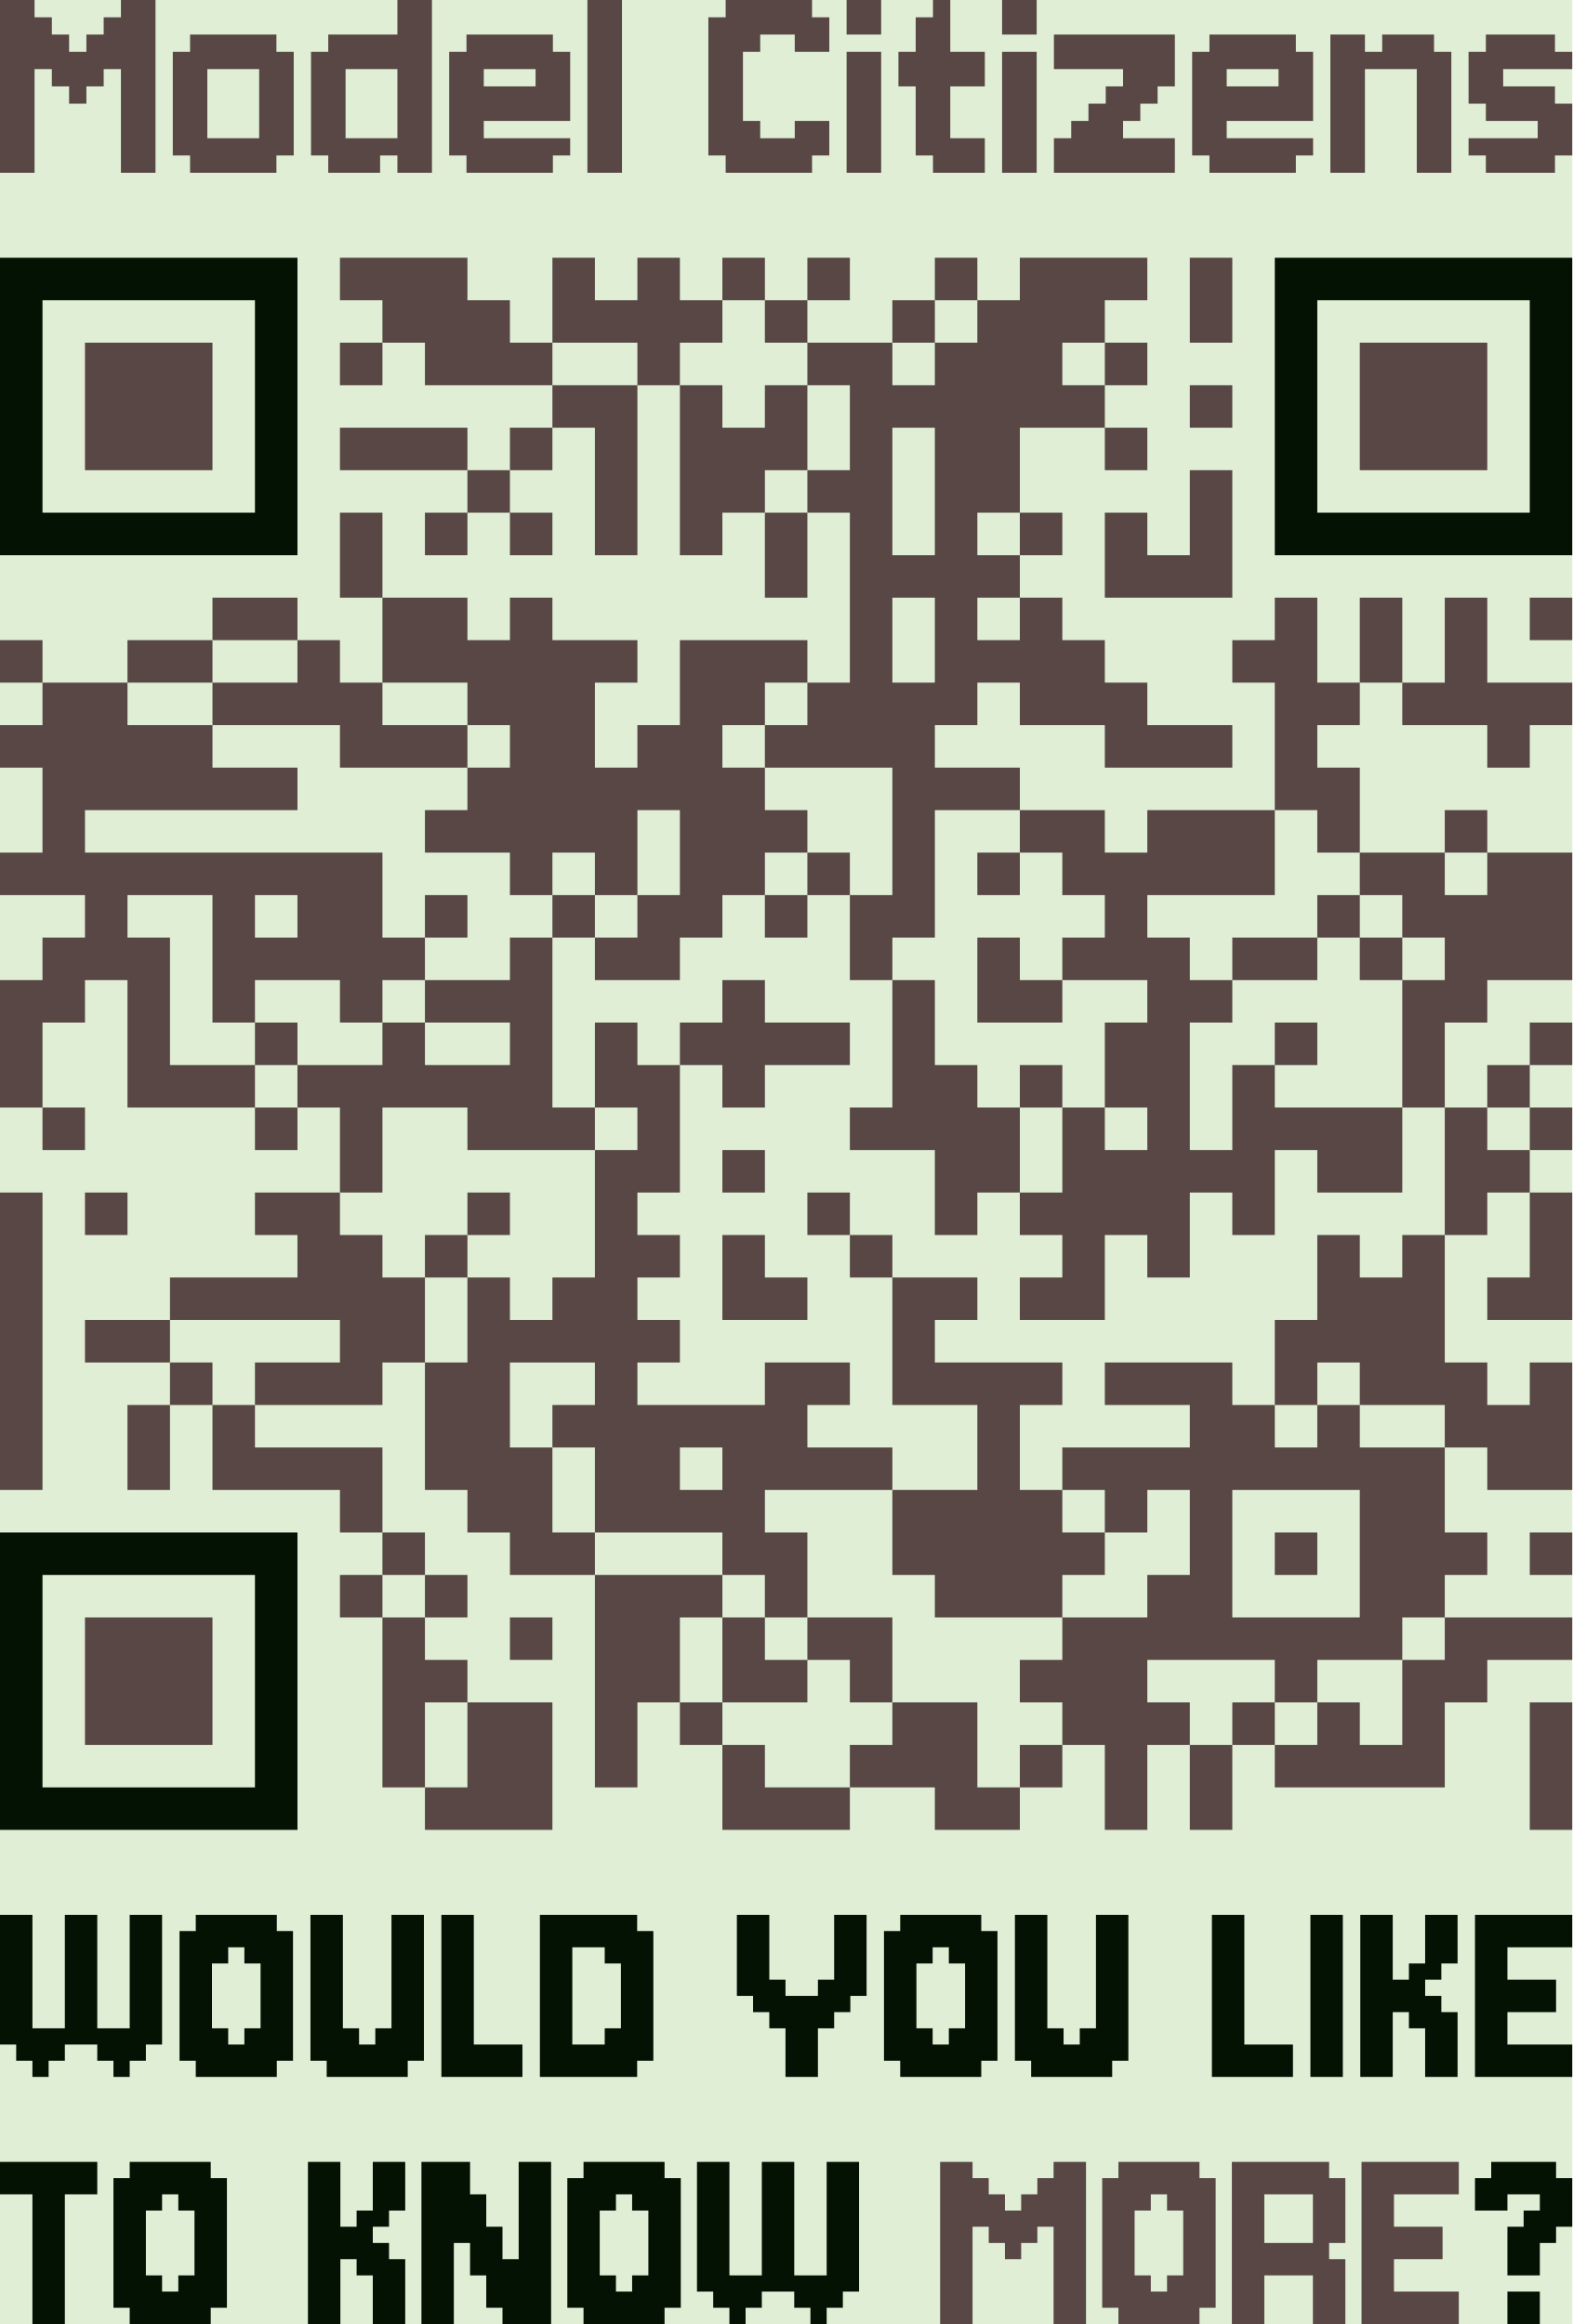
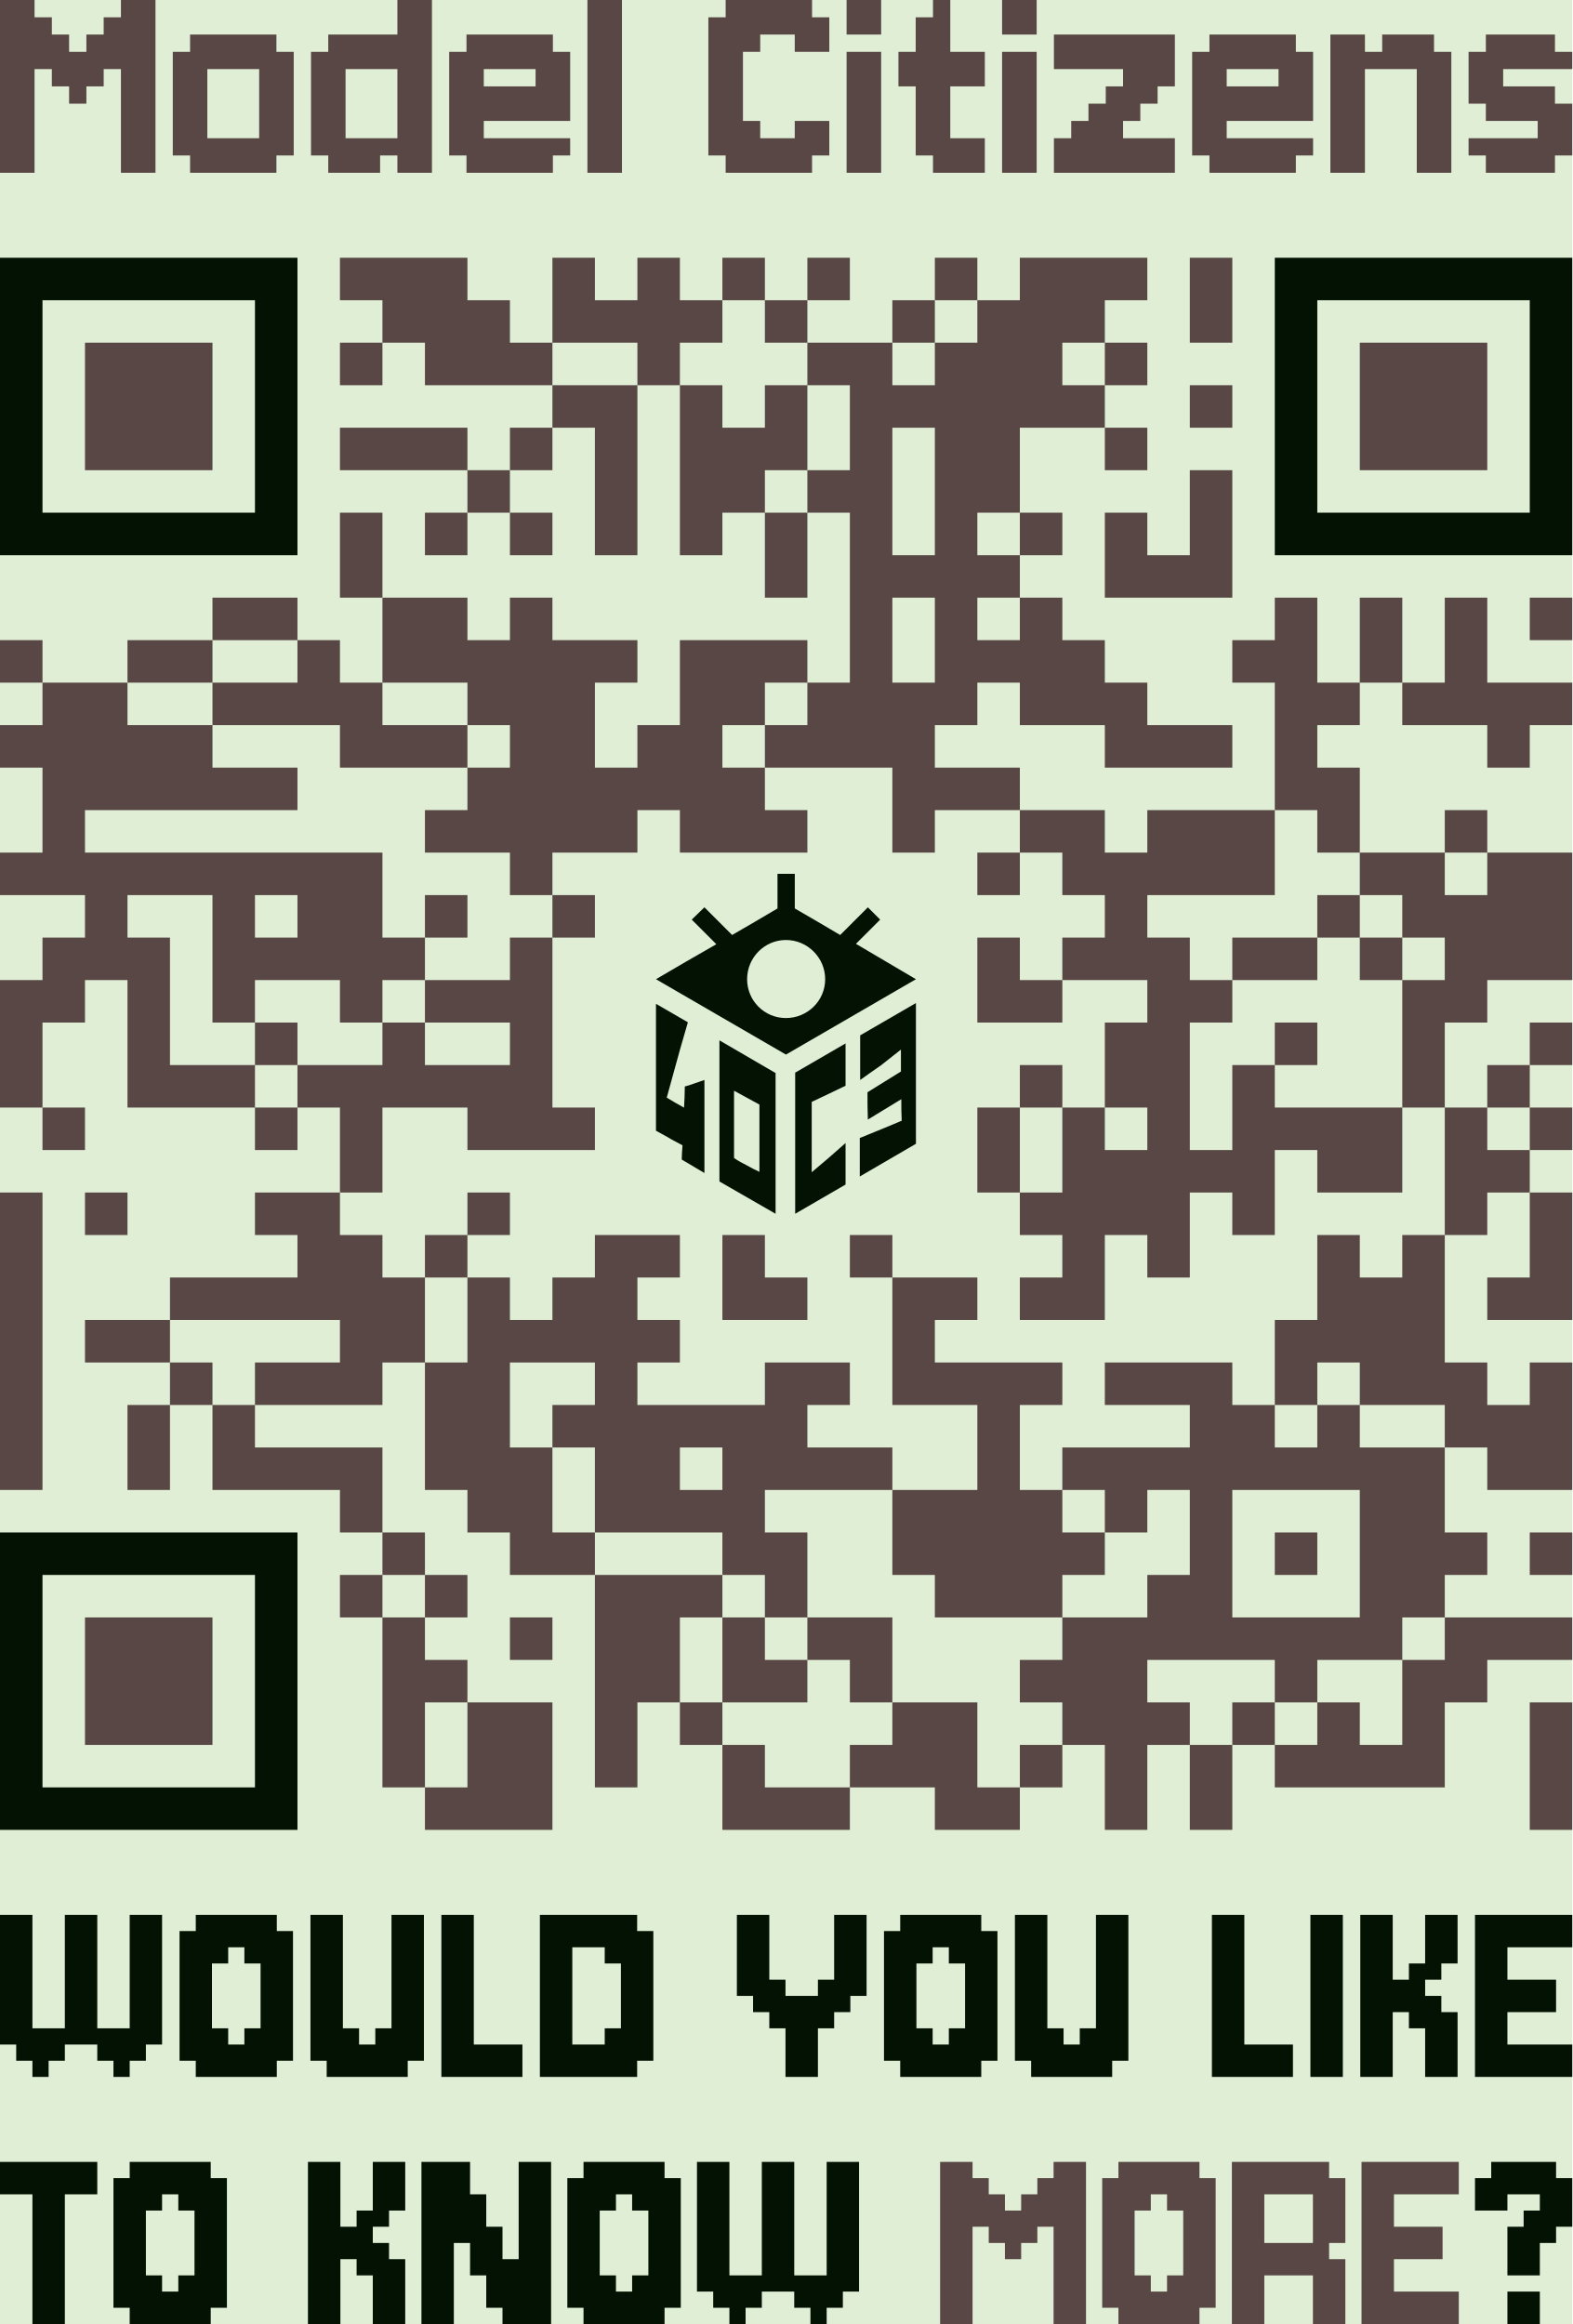
<svg xmlns="http://www.w3.org/2000/svg" width="250" height="369.559" viewBox="0 0 37 54.695">
  <path d="M0 0H37V54.695H0Z" fill="#dfeed5" />
  <g transform="translate(0 0)">
    <path d="M 1.626 2.033 L 1.626 2.033 L 1.22 2.033 L 1.22 1.626 L 0.813 1.626 L 0.813 4.066 L 0 4.066 L 0 0 L 0.813 0 L 0.813 0.407 L 1.22 0.407 L 1.22 0.813 L 1.626 0.813 L 1.626 1.22 L 2.033 1.22 L 2.033 0.813 L 2.44 0.813 L 2.44 0.407 L 2.846 0.407 L 2.846 0 L 3.659 0 L 3.659 4.066 L 2.846 4.066 L 2.846 1.626 L 2.44 1.626 L 2.44 2.033 L 2.033 2.033 L 2.033 2.44 L 1.626 2.44 Z M 4.066 1.22 L 4.066 1.22 L 4.473 1.22 L 4.473 0.813 L 6.505 0.813 L 6.505 1.22 L 6.912 1.22 L 6.912 3.659 L 6.505 3.659 L 6.505 4.066 L 4.473 4.066 L 4.473 3.659 L 4.066 3.659 Z M 6.099 1.626 L 6.099 1.626 L 4.879 1.626 L 4.879 3.253 L 6.099 3.253 Z M 9.352 0.813 L 9.352 0.813 L 9.352 0 L 10.165 0 L 10.165 4.066 L 9.352 4.066 L 9.352 3.659 L 8.945 3.659 L 8.945 4.066 L 7.725 4.066 L 7.725 3.659 L 7.319 3.659 L 7.319 1.22 L 7.725 1.22 L 7.725 0.813 Z M 9.352 3.253 L 9.352 3.253 L 9.352 1.626 L 8.132 1.626 L 8.132 3.253 Z M 10.571 1.22 L 10.571 1.22 L 10.978 1.22 L 10.978 0.813 L 13.011 0.813 L 13.011 1.22 L 13.418 1.22 L 13.418 2.846 L 11.385 2.846 L 11.385 3.253 L 13.418 3.253 L 13.418 3.659 L 13.011 3.659 L 13.011 4.066 L 10.978 4.066 L 10.978 3.659 L 10.571 3.659 Z M 11.385 2.033 L 11.385 2.033 L 12.604 2.033 L 12.604 1.626 L 11.385 1.626 Z M 13.824 0 L 13.824 0 L 14.637 0 L 14.637 4.066 L 13.824 4.066 Z M 18.703 2.846 L 18.703 2.846 L 19.516 2.846 L 19.516 3.659 L 19.11 3.659 L 19.11 4.066 L 17.077 4.066 L 17.077 3.659 L 16.67 3.659 L 16.67 0.407 L 17.077 0.407 L 17.077 0 L 19.11 0 L 19.11 0.407 L 19.516 0.407 L 19.516 1.22 L 18.703 1.22 L 18.703 0.813 L 17.89 0.813 L 17.89 1.22 L 17.484 1.22 L 17.484 2.846 L 17.89 2.846 L 17.89 3.253 L 18.703 3.253 Z M 19.923 0 L 19.923 0 L 20.736 0 L 20.736 0.813 L 19.923 0.813 Z M 19.923 1.22 L 19.923 1.22 L 20.736 1.22 L 20.736 4.066 L 19.923 4.066 Z M 21.143 1.22 L 21.143 1.22 L 21.549 1.22 L 21.549 0.407 L 21.956 0.407 L 21.956 0 L 22.363 0 L 22.363 1.22 L 23.176 1.22 L 23.176 2.033 L 22.363 2.033 L 22.363 3.253 L 23.176 3.253 L 23.176 4.066 L 21.956 4.066 L 21.956 3.659 L 21.549 3.659 L 21.549 2.033 L 21.143 2.033 Z M 23.582 0 L 23.582 0 L 24.396 0 L 24.396 0.813 L 23.582 0.813 Z M 23.582 1.22 L 23.582 1.22 L 24.396 1.22 L 24.396 4.066 L 23.582 4.066 Z M 24.802 3.253 L 24.802 3.253 L 25.209 3.253 L 25.209 2.846 L 25.615 2.846 L 25.615 2.44 L 26.022 2.44 L 26.022 2.033 L 26.429 2.033 L 26.429 1.626 L 24.802 1.626 L 24.802 0.813 L 27.648 0.813 L 27.648 2.033 L 27.242 2.033 L 27.242 2.44 L 26.835 2.44 L 26.835 2.846 L 26.429 2.846 L 26.429 3.253 L 27.648 3.253 L 27.648 4.066 L 24.802 4.066 Z M 28.055 1.22 L 28.055 1.22 L 28.462 1.22 L 28.462 0.813 L 30.495 0.813 L 30.495 1.22 L 30.901 1.22 L 30.901 2.846 L 28.868 2.846 L 28.868 3.253 L 30.901 3.253 L 30.901 3.659 L 30.495 3.659 L 30.495 4.066 L 28.462 4.066 L 28.462 3.659 L 28.055 3.659 Z M 28.868 2.033 L 28.868 2.033 L 30.088 2.033 L 30.088 1.626 L 28.868 1.626 Z M 32.121 1.22 L 32.121 1.22 L 32.527 1.22 L 32.527 0.813 L 33.747 0.813 L 33.747 1.22 L 34.154 1.22 L 34.154 4.066 L 33.341 4.066 L 33.341 1.626 L 32.121 1.626 L 32.121 4.066 L 31.308 4.066 L 31.308 0.813 L 32.121 0.813 Z M 34.967 3.659 L 34.967 3.659 L 34.56 3.659 L 34.56 3.253 L 36.187 3.253 L 36.187 2.846 L 34.967 2.846 L 34.967 2.44 L 34.56 2.44 L 34.56 1.22 L 34.967 1.22 L 34.967 0.813 L 36.593 0.813 L 36.593 1.22 L 37 1.22 L 37 1.626 L 35.374 1.626 L 35.374 2.033 L 36.593 2.033 L 36.593 2.44 L 37 2.44 L 37 3.659 L 36.593 3.659 L 36.593 4.066 L 34.967 4.066 Z " fill="#584744" />
  </g>
  <g transform="translate(0 6.066)">
-     <path d="M8 0H9V1H8ZM9 0H10V1H9ZM10 0H11V1H10ZM13 0H14V1H13ZM15 0H16V1H15ZM17 0H18V1H17ZM19 0H20V1H19ZM22 0H23V1H22ZM24 0H25V1H24ZM25 0H26V1H25ZM26 0H27V1H26ZM28 0H29V1H28ZM9 1H10V2H9ZM10 1H11V2H10ZM11 1H12V2H11ZM13 1H14V2H13ZM14 1H15V2H14ZM15 1H16V2H15ZM16 1H17V2H16ZM18 1H19V2H18ZM21 1H22V2H21ZM23 1H24V2H23ZM24 1H25V2H24ZM25 1H26V2H25ZM28 1H29V2H28ZM8 2H9V3H8ZM10 2H11V3H10ZM11 2H12V3H11ZM12 2H13V3H12ZM15 2H16V3H15ZM19 2H20V3H19ZM20 2H21V3H20ZM22 2H23V3H22ZM23 2H24V3H23ZM24 2H25V3H24ZM26 2H27V3H26ZM13 3H14V4H13ZM14 3H15V4H14ZM16 3H17V4H16ZM18 3H19V4H18ZM20 3H21V4H20ZM21 3H22V4H21ZM22 3H23V4H22ZM23 3H24V4H23ZM24 3H25V4H24ZM25 3H26V4H25ZM28 3H29V4H28ZM8 4H9V5H8ZM9 4H10V5H9ZM10 4H11V5H10ZM12 4H13V5H12ZM14 4H15V5H14ZM16 4H17V5H16ZM17 4H18V5H17ZM18 4H19V5H18ZM20 4H21V5H20ZM22 4H23V5H22ZM23 4H24V5H23ZM26 4H27V5H26ZM11 5H12V6H11ZM14 5H15V6H14ZM16 5H17V6H16ZM17 5H18V6H17ZM19 5H20V6H19ZM20 5H21V6H20ZM22 5H23V6H22ZM23 5H24V6H23ZM28 5H29V6H28ZM8 6H9V7H8ZM10 6H11V7H10ZM12 6H13V7H12ZM14 6H15V7H14ZM16 6H17V7H16ZM18 6H19V7H18ZM20 6H21V7H20ZM22 6H23V7H22ZM24 6H25V7H24ZM26 6H27V7H26ZM28 6H29V7H28ZM8 7H9V8H8ZM18 7H19V8H18ZM20 7H21V8H20ZM21 7H22V8H21ZM22 7H23V8H22ZM23 7H24V8H23ZM26 7H27V8H26ZM27 7H28V8H27ZM28 7H29V8H28ZM5 8H6V9H5ZM6 8H7V9H6ZM9 8H10V9H9ZM10 8H11V9H10ZM12 8H13V9H12ZM20 8H21V9H20ZM22 8H23V9H22ZM24 8H25V9H24ZM30 8H31V9H30ZM32 8H33V9H32ZM34 8H35V9H34ZM36 8H37V9H36ZM0 9H1V10H0ZM3 9H4V10H3ZM4 9H5V10H4ZM7 9H8V10H7ZM9 9H10V10H9ZM10 9H11V10H10ZM11 9H12V10H11ZM12 9H13V10H12ZM13 9H14V10H13ZM14 9H15V10H14ZM16 9H17V10H16ZM17 9H18V10H17ZM18 9H19V10H18ZM20 9H21V10H20ZM22 9H23V10H22ZM23 9H24V10H23ZM24 9H25V10H24ZM25 9H26V10H25ZM29 9H30V10H29ZM30 9H31V10H30ZM32 9H33V10H32ZM34 9H35V10H34ZM1 10H2V11H1ZM2 10H3V11H2ZM5 10H6V11H5ZM6 10H7V11H6ZM7 10H8V11H7ZM8 10H9V11H8ZM11 10H12V11H11ZM12 10H13V11H12ZM13 10H14V11H13ZM16 10H17V11H16ZM17 10H18V11H17ZM19 10H20V11H19ZM20 10H21V11H20ZM21 10H22V11H21ZM22 10H23V11H22ZM24 10H25V11H24ZM25 10H26V11H25ZM26 10H27V11H26ZM30 10H31V11H30ZM31 10H32V11H31ZM33 10H34V11H33ZM34 10H35V11H34ZM35 10H36V11H35ZM36 10H37V11H36ZM0 11H1V12H0ZM1 11H2V12H1ZM2 11H3V12H2ZM3 11H4V12H3ZM4 11H5V12H4ZM8 11H9V12H8ZM9 11H10V12H9ZM10 11H11V12H10ZM12 11H13V12H12ZM13 11H14V12H13ZM15 11H16V12H15ZM16 11H17V12H16ZM18 11H19V12H18ZM19 11H20V12H19ZM20 11H21V12H20ZM21 11H22V12H21ZM26 11H27V12H26ZM27 11H28V12H27ZM28 11H29V12H28ZM30 11H31V12H30ZM35 11H36V12H35ZM1 12H2V13H1ZM2 12H3V13H2ZM3 12H4V13H3ZM4 12H5V13H4ZM5 12H6V13H5ZM6 12H7V13H6ZM11 12H12V13H11ZM12 12H13V13H12ZM13 12H14V13H13ZM14 12H15V13H14ZM15 12H16V13H15ZM16 12H17V13H16ZM17 12H18V13H17ZM21 12H22V13H21ZM22 12H23V13H22ZM23 12H24V13H23ZM30 12H31V13H30ZM31 12H32V13H31ZM1 13H2V14H1ZM10 13H11V14H10ZM11 13H12V14H11ZM12 13H13V14H12ZM13 13H14V14H13ZM14 13H15V14H14ZM16 13H17V14H16ZM17 13H18V14H17ZM18 13H19V14H18ZM21 13H22V14H21ZM24 13H25V14H24ZM25 13H26V14H25ZM27 13H28V14H27ZM28 13H29V14H28ZM29 13H30V14H29ZM31 13H32V14H31ZM34 13H35V14H34ZM0 14H1V15H0ZM1 14H2V15H1ZM2 14H3V15H2ZM3 14H4V15H3ZM4 14H5V15H4ZM5 14H6V15H5ZM6 14H7V15H6ZM7 14H8V15H7ZM8 14H9V15H8ZM12 14H13V15H12ZM14 14H15V15H14ZM16 14H17V15H16ZM17 14H18V15H17ZM19 14H20V15H19ZM21 14H22V15H21ZM23 14H24V15H23ZM25 14H26V15H25ZM26 14H27V15H26ZM27 14H28V15H27ZM28 14H29V15H28ZM29 14H30V15H29ZM32 14H33V15H32ZM33 14H34V15H33ZM35 14H36V15H35ZM36 14H37V15H36ZM2 15H3V16H2ZM5 15H6V16H5ZM7 15H8V16H7ZM8 15H9V16H8ZM10 15H11V16H10ZM13 15H14V16H13ZM15 15H16V16H15ZM16 15H17V16H16ZM18 15H19V16H18ZM20 15H21V16H20ZM21 15H22V16H21ZM26 15H27V16H26ZM31 15H32V16H31ZM33 15H34V16H33ZM34 15H35V16H34ZM35 15H36V16H35ZM36 15H37V16H36ZM1 16H2V17H1ZM2 16H3V17H2ZM3 16H4V17H3ZM5 16H6V17H5ZM6 16H7V17H6ZM7 16H8V17H7ZM8 16H9V17H8ZM9 16H10V17H9ZM12 16H13V17H12ZM14 16H15V17H14ZM15 16H16V17H15ZM20 16H21V17H20ZM23 16H24V17H23ZM25 16H26V17H25ZM26 16H27V17H26ZM27 16H28V17H27ZM29 16H30V17H29ZM30 16H31V17H30ZM32 16H33V17H32ZM34 16H35V17H34ZM35 16H36V17H35ZM36 16H37V17H36ZM0 17H1V18H0ZM1 17H2V18H1ZM3 17H4V18H3ZM5 17H6V18H5ZM8 17H9V18H8ZM10 17H11V18H10ZM11 17H12V18H11ZM12 17H13V18H12ZM17 17H18V18H17ZM21 17H22V18H21ZM23 17H24V18H23ZM24 17H25V18H24ZM27 17H28V18H27ZM28 17H29V18H28ZM33 17H34V18H33ZM34 17H35V18H34ZM0 18H1V19H0ZM3 18H4V19H3ZM6 18H7V19H6ZM9 18H10V19H9ZM12 18H13V19H12ZM14 18H15V19H14ZM16 18H17V19H16ZM17 18H18V19H17ZM18 18H19V19H18ZM19 18H20V19H19ZM21 18H22V19H21ZM26 18H27V19H26ZM27 18H28V19H27ZM30 18H31V19H30ZM33 18H34V19H33ZM36 18H37V19H36ZM0 19H1V20H0ZM3 19H4V20H3ZM4 19H5V20H4ZM5 19H6V20H5ZM7 19H8V20H7ZM8 19H9V20H8ZM9 19H10V20H9ZM10 19H11V20H10ZM11 19H12V20H11ZM12 19H13V20H12ZM14 19H15V20H14ZM15 19H16V20H15ZM17 19H18V20H17ZM21 19H22V20H21ZM22 19H23V20H22ZM24 19H25V20H24ZM26 19H27V20H26ZM27 19H28V20H27ZM29 19H30V20H29ZM33 19H34V20H33ZM35 19H36V20H35ZM1 20H2V21H1ZM6 20H7V21H6ZM8 20H9V21H8ZM11 20H12V21H11ZM12 20H13V21H12ZM13 20H14V21H13ZM15 20H16V21H15ZM20 20H21V21H20ZM21 20H22V21H21ZM22 20H23V21H22ZM23 20H24V21H23ZM25 20H26V21H25ZM27 20H28V21H27ZM29 20H30V21H29ZM30 20H31V21H30ZM31 20H32V21H31ZM32 20H33V21H32ZM34 20H35V21H34ZM36 20H37V21H36ZM8 21H9V22H8ZM14 21H15V22H14ZM15 21H16V22H15ZM17 21H18V22H17ZM22 21H23V22H22ZM23 21H24V22H23ZM25 21H26V22H25ZM26 21H27V22H26ZM27 21H28V22H27ZM28 21H29V22H28ZM29 21H30V22H29ZM31 21H32V22H31ZM32 21H33V22H32ZM34 21H35V22H34ZM35 21H36V22H35ZM0 22H1V23H0ZM2 22H3V23H2ZM6 22H7V23H6ZM7 22H8V23H7ZM11 22H12V23H11ZM14 22H15V23H14ZM19 22H20V23H19ZM22 22H23V23H22ZM24 22H25V23H24ZM25 22H26V23H25ZM26 22H27V23H26ZM27 22H28V23H27ZM29 22H30V23H29ZM34 22H35V23H34ZM36 22H37V23H36ZM0 23H1V24H0ZM7 23H8V24H7ZM8 23H9V24H8ZM10 23H11V24H10ZM14 23H15V24H14ZM15 23H16V24H15ZM17 23H18V24H17ZM20 23H21V24H20ZM25 23H26V24H25ZM27 23H28V24H27ZM31 23H32V24H31ZM33 23H34V24H33ZM36 23H37V24H36ZM0 24H1V25H0ZM4 24H5V25H4ZM5 24H6V25H5ZM6 24H7V25H6ZM7 24H8V25H7ZM8 24H9V25H8ZM9 24H10V25H9ZM11 24H12V25H11ZM13 24H14V25H13ZM14 24H15V25H14ZM17 24H18V25H17ZM18 24H19V25H18ZM21 24H22V25H21ZM22 24H23V25H22ZM24 24H25V25H24ZM25 24H26V25H25ZM31 24H32V25H31ZM32 24H33V25H32ZM33 24H34V25H33ZM35 24H36V25H35ZM36 24H37V25H36ZM0 25H1V26H0ZM2 25H3V26H2ZM3 25H4V26H3ZM8 25H9V26H8ZM9 25H10V26H9ZM11 25H12V26H11ZM12 25H13V26H12ZM13 25H14V26H13ZM14 25H15V26H14ZM15 25H16V26H15ZM21 25H22V26H21ZM30 25H31V26H30ZM31 25H32V26H31ZM32 25H33V26H32ZM33 25H34V26H33ZM0 26H1V27H0ZM4 26H5V27H4ZM6 26H7V27H6ZM7 26H8V27H7ZM8 26H9V27H8ZM10 26H11V27H10ZM11 26H12V27H11ZM14 26H15V27H14ZM18 26H19V27H18ZM19 26H20V27H19ZM21 26H22V27H21ZM22 26H23V27H22ZM23 26H24V27H23ZM24 26H25V27H24ZM26 26H27V27H26ZM27 26H28V27H27ZM28 26H29V27H28ZM30 26H31V27H30ZM32 26H33V27H32ZM33 26H34V27H33ZM34 26H35V27H34ZM36 26H37V27H36ZM0 27H1V28H0ZM3 27H4V28H3ZM5 27H6V28H5ZM10 27H11V28H10ZM11 27H12V28H11ZM13 27H14V28H13ZM14 27H15V28H14ZM15 27H16V28H15ZM16 27H17V28H16ZM17 27H18V28H17ZM18 27H19V28H18ZM23 27H24V28H23ZM28 27H29V28H28ZM29 27H30V28H29ZM31 27H32V28H31ZM34 27H35V28H34ZM35 27H36V28H35ZM36 27H37V28H36ZM0 28H1V29H0ZM3 28H4V29H3ZM5 28H6V29H5ZM6 28H7V29H6ZM7 28H8V29H7ZM8 28H9V29H8ZM10 28H11V29H10ZM11 28H12V29H11ZM12 28H13V29H12ZM14 28H15V29H14ZM15 28H16V29H15ZM17 28H18V29H17ZM18 28H19V29H18ZM19 28H20V29H19ZM20 28H21V29H20ZM23 28H24V29H23ZM25 28H26V29H25ZM26 28H27V29H26ZM27 28H28V29H27ZM28 28H29V29H28ZM29 28H30V29H29ZM30 28H31V29H30ZM31 28H32V29H31ZM32 28H33V29H32ZM33 28H34V29H33ZM35 28H36V29H35ZM36 28H37V29H36ZM8 29H9V30H8ZM11 29H12V30H11ZM12 29H13V30H12ZM14 29H15V30H14ZM15 29H16V30H15ZM16 29H17V30H16ZM17 29H18V30H17ZM21 29H22V30H21ZM22 29H23V30H22ZM23 29H24V30H23ZM24 29H25V30H24ZM26 29H27V30H26ZM28 29H29V30H28ZM32 29H33V30H32ZM33 29H34V30H33ZM9 30H10V31H9ZM12 30H13V31H12ZM13 30H14V31H13ZM17 30H18V31H17ZM18 30H19V31H18ZM21 30H22V31H21ZM22 30H23V31H22ZM23 30H24V31H23ZM24 30H25V31H24ZM25 30H26V31H25ZM28 30H29V31H28ZM30 30H31V31H30ZM32 30H33V31H32ZM33 30H34V31H33ZM34 30H35V31H34ZM36 30H37V31H36ZM8 31H9V32H8ZM10 31H11V32H10ZM14 31H15V32H14ZM15 31H16V32H15ZM16 31H17V32H16ZM18 31H19V32H18ZM22 31H23V32H22ZM23 31H24V32H23ZM24 31H25V32H24ZM27 31H28V32H27ZM28 31H29V32H28ZM32 31H33V32H32ZM33 31H34V32H33ZM9 32H10V33H9ZM12 32H13V33H12ZM14 32H15V33H14ZM15 32H16V33H15ZM17 32H18V33H17ZM19 32H20V33H19ZM20 32H21V33H20ZM25 32H26V33H25ZM26 32H27V33H26ZM27 32H28V33H27ZM28 32H29V33H28ZM29 32H30V33H29ZM30 32H31V33H30ZM31 32H32V33H31ZM32 32H33V33H32ZM34 32H35V33H34ZM35 32H36V33H35ZM36 32H37V33H36ZM9 33H10V34H9ZM10 33H11V34H10ZM14 33H15V34H14ZM15 33H16V34H15ZM17 33H18V34H17ZM18 33H19V34H18ZM20 33H21V34H20ZM24 33H25V34H24ZM25 33H26V34H25ZM26 33H27V34H26ZM30 33H31V34H30ZM33 33H34V34H33ZM34 33H35V34H34ZM9 34H10V35H9ZM11 34H12V35H11ZM12 34H13V35H12ZM14 34H15V35H14ZM16 34H17V35H16ZM21 34H22V35H21ZM22 34H23V35H22ZM25 34H26V35H25ZM26 34H27V35H26ZM27 34H28V35H27ZM29 34H30V35H29ZM31 34H32V35H31ZM33 34H34V35H33ZM36 34H37V35H36ZM9 35H10V36H9ZM11 35H12V36H11ZM12 35H13V36H12ZM14 35H15V36H14ZM17 35H18V36H17ZM20 35H21V36H20ZM21 35H22V36H21ZM22 35H23V36H22ZM24 35H25V36H24ZM26 35H27V36H26ZM28 35H29V36H28ZM30 35H31V36H30ZM31 35H32V36H31ZM32 35H33V36H32ZM33 35H34V36H33ZM36 35H37V36H36ZM10 36H11V37H10ZM11 36H12V37H11ZM12 36H13V37H12ZM17 36H18V37H17ZM18 36H19V37H18ZM19 36H20V37H19ZM22 36H23V37H22ZM23 36H24V37H23ZM26 36H27V37H26ZM28 36H29V37H28ZM36 36H37V37H36Z" fill="#584744" />
+     <path d="M8 0H9V1H8ZM9 0H10V1H9ZM10 0H11V1H10ZM13 0H14V1H13ZM15 0H16V1H15ZM17 0H18V1H17ZM19 0H20V1H19ZM22 0H23V1H22ZM24 0H25V1H24ZM25 0H26V1H25ZM26 0H27V1H26ZM28 0H29V1H28ZM9 1H10V2H9ZM10 1H11V2H10ZM11 1H12V2H11ZM13 1H14V2H13ZM14 1H15V2H14ZM15 1H16V2H15ZM16 1H17V2H16ZM18 1H19V2H18ZM21 1H22V2H21ZM23 1H24V2H23ZM24 1H25V2H24ZM25 1H26V2H25ZM28 1H29V2H28ZM8 2H9V3H8ZM10 2H11V3H10ZM11 2H12V3H11ZM12 2H13V3H12ZM15 2H16V3H15ZM19 2H20V3H19ZM20 2H21V3H20ZM22 2H23V3H22ZM23 2H24V3H23ZM24 2H25V3H24ZM26 2H27V3H26ZM13 3H14V4H13ZM14 3H15V4H14ZM16 3H17V4H16ZM18 3H19V4H18ZM20 3H21V4H20ZM21 3H22V4H21ZM22 3H23V4H22ZM23 3H24V4H23ZM24 3H25V4H24ZM25 3H26V4H25ZM28 3H29V4H28ZM8 4H9V5H8ZM9 4H10V5H9ZM10 4H11V5H10ZM12 4H13V5H12ZM14 4H15V5H14ZM16 4H17V5H16ZM17 4H18V5H17ZM18 4H19V5H18ZM20 4H21V5H20ZM22 4H23V5H22ZM23 4H24V5H23ZM26 4H27V5H26ZM11 5H12V6H11ZM14 5H15V6H14ZM16 5H17V6H16ZM17 5H18V6H17ZM19 5H20V6H19ZM20 5H21V6H20ZM22 5H23V6H22ZM23 5H24V6H23ZM28 5H29V6H28ZM8 6H9V7H8ZM10 6H11V7H10ZM12 6H13V7H12ZM14 6H15V7H14ZM16 6H17V7H16ZM18 6H19V7H18ZM20 6H21V7H20ZM22 6H23V7H22ZM24 6H25V7H24ZM26 6H27V7H26ZM28 6H29V7H28ZM8 7H9V8H8ZM18 7H19V8H18ZM20 7H21V8H20ZM21 7H22V8H21ZM22 7H23V8H22ZM23 7H24V8H23ZM26 7H27V8H26ZM27 7H28V8H27ZM28 7H29V8H28ZM5 8H6V9H5ZM6 8H7V9H6ZM9 8H10V9H9ZM10 8H11V9H10ZM12 8H13V9H12ZM20 8H21V9H20ZM22 8H23V9H22ZM24 8H25V9H24ZM30 8H31V9H30ZM32 8H33V9H32ZM34 8H35V9H34ZM36 8H37V9H36ZM0 9H1V10H0ZM3 9H4V10H3ZM4 9H5V10H4ZM7 9H8V10H7ZM9 9H10V10H9ZM10 9H11V10H10ZM11 9H12V10H11ZM12 9H13V10H12ZM13 9H14V10H13ZM14 9H15V10H14ZM16 9H17V10H16ZM17 9H18V10H17ZM18 9H19V10H18ZM20 9H21V10H20ZM22 9H23V10H22ZM23 9H24V10H23ZM24 9H25V10H24ZM25 9H26V10H25ZM29 9H30V10H29ZM30 9H31V10H30ZM32 9H33V10H32ZM34 9H35V10H34ZM1 10H2V11H1ZM2 10H3V11H2ZM5 10H6V11H5ZM6 10H7V11H6ZM7 10H8V11H7ZM8 10H9V11H8ZM11 10H12V11H11ZM12 10H13V11H12ZM13 10H14V11H13ZM16 10H17V11H16ZM17 10H18V11H17ZM19 10H20V11H19ZM20 10H21V11H20ZM21 10H22V11H21ZM22 10H23V11H22ZM24 10H25V11H24ZM25 10H26V11H25ZM26 10H27V11H26ZM30 10H31V11H30ZM31 10H32V11H31ZM33 10H34V11H33ZM34 10H35V11H34ZM35 10H36V11H35ZM36 10H37V11H36ZM0 11H1V12H0ZM1 11H2V12H1ZM2 11H3V12H2ZM3 11H4V12H3ZM4 11H5V12H4ZM8 11H9V12H8ZM9 11H10V12H9ZM10 11H11V12H10ZM12 11H13V12H12ZM13 11H14V12H13ZM15 11H16V12H15ZM16 11H17V12H16ZM18 11H19V12H18ZM19 11H20V12H19ZM20 11H21V12H20ZM21 11H22V12H21ZM26 11H27V12H26ZM27 11H28V12H27ZM28 11H29V12H28ZM30 11H31V12H30ZM35 11H36V12H35ZM1 12H2V13H1ZM2 12H3V13H2ZM3 12H4V13H3ZM4 12H5V13H4ZM5 12H6V13H5ZM6 12H7V13H6ZM11 12H12V13H11ZM12 12H13V13H12ZM13 12H14V13H13ZM14 12H15V13H14ZM15 12H16V13H15ZM16 12H17V13H16ZM17 12H18V13H17ZM21 12H22V13H21ZM22 12H23V13H22ZM23 12H24V13H23ZM30 12H31V13H30ZM31 12H32V13H31ZM1 13H2V14H1ZM10 13H11V14H10ZM11 13H12V14H11ZM12 13H13V14H12ZM13 13H14V14H13ZM14 13H15V14H14ZM16 13H17V14H16ZM17 13H18V14H17ZM18 13H19V14H18ZM21 13H22V14H21ZM24 13H25V14H24ZM25 13H26V14H25ZM27 13H28V14H27ZM28 13H29V14H28ZM29 13H30V14H29ZM31 13H32V14H31ZM34 13H35V14H34ZM0 14H1V15H0ZM1 14H2V15H1ZM2 14H3V15H2ZM3 14H4V15H3ZM4 14H5V15H4ZM5 14H6V15H5ZM6 14H7V15H6ZM7 14H8V15H7ZM8 14H9V15H8ZM12 14H13V15H12ZM23 14H24V15H23ZM25 14H26V15H25ZM26 14H27V15H26ZM27 14H28V15H27ZM28 14H29V15H28ZM29 14H30V15H29ZM32 14H33V15H32ZM33 14H34V15H33ZM35 14H36V15H35ZM36 14H37V15H36ZM2 15H3V16H2ZM5 15H6V16H5ZM7 15H8V16H7ZM8 15H9V16H8ZM10 15H11V16H10ZM13 15H14V16H13ZM26 15H27V16H26ZM31 15H32V16H31ZM33 15H34V16H33ZM34 15H35V16H34ZM35 15H36V16H35ZM36 15H37V16H36ZM1 16H2V17H1ZM2 16H3V17H2ZM3 16H4V17H3ZM5 16H6V17H5ZM6 16H7V17H6ZM7 16H8V17H7ZM8 16H9V17H8ZM9 16H10V17H9ZM12 16H13V17H12ZM23 16H24V17H23ZM25 16H26V17H25ZM26 16H27V17H26ZM27 16H28V17H27ZM29 16H30V17H29ZM30 16H31V17H30ZM32 16H33V17H32ZM34 16H35V17H34ZM35 16H36V17H35ZM36 16H37V17H36ZM0 17H1V18H0ZM1 17H2V18H1ZM3 17H4V18H3ZM5 17H6V18H5ZM8 17H9V18H8ZM10 17H11V18H10ZM11 17H12V18H11ZM12 17H13V18H12ZM23 17H24V18H23ZM24 17H25V18H24ZM27 17H28V18H27ZM28 17H29V18H28ZM33 17H34V18H33ZM34 17H35V18H34ZM0 18H1V19H0ZM3 18H4V19H3ZM6 18H7V19H6ZM9 18H10V19H9ZM12 18H13V19H12ZM26 18H27V19H26ZM27 18H28V19H27ZM30 18H31V19H30ZM33 18H34V19H33ZM36 18H37V19H36ZM0 19H1V20H0ZM3 19H4V20H3ZM4 19H5V20H4ZM5 19H6V20H5ZM7 19H8V20H7ZM8 19H9V20H8ZM9 19H10V20H9ZM10 19H11V20H10ZM11 19H12V20H11ZM12 19H13V20H12ZM24 19H25V20H24ZM26 19H27V20H26ZM27 19H28V20H27ZM29 19H30V20H29ZM33 19H34V20H33ZM35 19H36V20H35ZM1 20H2V21H1ZM6 20H7V21H6ZM8 20H9V21H8ZM11 20H12V21H11ZM12 20H13V21H12ZM13 20H14V21H13ZM23 20H24V21H23ZM25 20H26V21H25ZM27 20H28V21H27ZM29 20H30V21H29ZM30 20H31V21H30ZM31 20H32V21H31ZM32 20H33V21H32ZM34 20H35V21H34ZM36 20H37V21H36ZM8 21H9V22H8ZM23 21H24V22H23ZM25 21H26V22H25ZM26 21H27V22H26ZM27 21H28V22H27ZM28 21H29V22H28ZM29 21H30V22H29ZM31 21H32V22H31ZM32 21H33V22H32ZM34 21H35V22H34ZM35 21H36V22H35ZM0 22H1V23H0ZM2 22H3V23H2ZM6 22H7V23H6ZM7 22H8V23H7ZM11 22H12V23H11ZM24 22H25V23H24ZM25 22H26V23H25ZM26 22H27V23H26ZM27 22H28V23H27ZM29 22H30V23H29ZM34 22H35V23H34ZM36 22H37V23H36ZM0 23H1V24H0ZM7 23H8V24H7ZM8 23H9V24H8ZM10 23H11V24H10ZM14 23H15V24H14ZM15 23H16V24H15ZM17 23H18V24H17ZM20 23H21V24H20ZM25 23H26V24H25ZM27 23H28V24H27ZM31 23H32V24H31ZM33 23H34V24H33ZM36 23H37V24H36ZM0 24H1V25H0ZM4 24H5V25H4ZM5 24H6V25H5ZM6 24H7V25H6ZM7 24H8V25H7ZM8 24H9V25H8ZM9 24H10V25H9ZM11 24H12V25H11ZM13 24H14V25H13ZM14 24H15V25H14ZM17 24H18V25H17ZM18 24H19V25H18ZM21 24H22V25H21ZM22 24H23V25H22ZM24 24H25V25H24ZM25 24H26V25H25ZM31 24H32V25H31ZM32 24H33V25H32ZM33 24H34V25H33ZM35 24H36V25H35ZM36 24H37V25H36ZM0 25H1V26H0ZM2 25H3V26H2ZM3 25H4V26H3ZM8 25H9V26H8ZM9 25H10V26H9ZM11 25H12V26H11ZM12 25H13V26H12ZM13 25H14V26H13ZM14 25H15V26H14ZM15 25H16V26H15ZM21 25H22V26H21ZM30 25H31V26H30ZM31 25H32V26H31ZM32 25H33V26H32ZM33 25H34V26H33ZM0 26H1V27H0ZM4 26H5V27H4ZM6 26H7V27H6ZM7 26H8V27H7ZM8 26H9V27H8ZM10 26H11V27H10ZM11 26H12V27H11ZM14 26H15V27H14ZM18 26H19V27H18ZM19 26H20V27H19ZM21 26H22V27H21ZM22 26H23V27H22ZM23 26H24V27H23ZM24 26H25V27H24ZM26 26H27V27H26ZM27 26H28V27H27ZM28 26H29V27H28ZM30 26H31V27H30ZM32 26H33V27H32ZM33 26H34V27H33ZM34 26H35V27H34ZM36 26H37V27H36ZM0 27H1V28H0ZM3 27H4V28H3ZM5 27H6V28H5ZM10 27H11V28H10ZM11 27H12V28H11ZM13 27H14V28H13ZM14 27H15V28H14ZM15 27H16V28H15ZM16 27H17V28H16ZM17 27H18V28H17ZM18 27H19V28H18ZM23 27H24V28H23ZM28 27H29V28H28ZM29 27H30V28H29ZM31 27H32V28H31ZM34 27H35V28H34ZM35 27H36V28H35ZM36 27H37V28H36ZM0 28H1V29H0ZM3 28H4V29H3ZM5 28H6V29H5ZM6 28H7V29H6ZM7 28H8V29H7ZM8 28H9V29H8ZM10 28H11V29H10ZM11 28H12V29H11ZM12 28H13V29H12ZM14 28H15V29H14ZM15 28H16V29H15ZM17 28H18V29H17ZM18 28H19V29H18ZM19 28H20V29H19ZM20 28H21V29H20ZM23 28H24V29H23ZM25 28H26V29H25ZM26 28H27V29H26ZM27 28H28V29H27ZM28 28H29V29H28ZM29 28H30V29H29ZM30 28H31V29H30ZM31 28H32V29H31ZM32 28H33V29H32ZM33 28H34V29H33ZM35 28H36V29H35ZM36 28H37V29H36ZM8 29H9V30H8ZM11 29H12V30H11ZM12 29H13V30H12ZM14 29H15V30H14ZM15 29H16V30H15ZM16 29H17V30H16ZM17 29H18V30H17ZM21 29H22V30H21ZM22 29H23V30H22ZM23 29H24V30H23ZM24 29H25V30H24ZM26 29H27V30H26ZM28 29H29V30H28ZM32 29H33V30H32ZM33 29H34V30H33ZM9 30H10V31H9ZM12 30H13V31H12ZM13 30H14V31H13ZM17 30H18V31H17ZM18 30H19V31H18ZM21 30H22V31H21ZM22 30H23V31H22ZM23 30H24V31H23ZM24 30H25V31H24ZM25 30H26V31H25ZM28 30H29V31H28ZM30 30H31V31H30ZM32 30H33V31H32ZM33 30H34V31H33ZM34 30H35V31H34ZM36 30H37V31H36ZM8 31H9V32H8ZM10 31H11V32H10ZM14 31H15V32H14ZM15 31H16V32H15ZM16 31H17V32H16ZM18 31H19V32H18ZM22 31H23V32H22ZM23 31H24V32H23ZM24 31H25V32H24ZM27 31H28V32H27ZM28 31H29V32H28ZM32 31H33V32H32ZM33 31H34V32H33ZM9 32H10V33H9ZM12 32H13V33H12ZM14 32H15V33H14ZM15 32H16V33H15ZM17 32H18V33H17ZM19 32H20V33H19ZM20 32H21V33H20ZM25 32H26V33H25ZM26 32H27V33H26ZM27 32H28V33H27ZM28 32H29V33H28ZM29 32H30V33H29ZM30 32H31V33H30ZM31 32H32V33H31ZM32 32H33V33H32ZM34 32H35V33H34ZM35 32H36V33H35ZM36 32H37V33H36ZM9 33H10V34H9ZM10 33H11V34H10ZM14 33H15V34H14ZM15 33H16V34H15ZM17 33H18V34H17ZM18 33H19V34H18ZM20 33H21V34H20ZM24 33H25V34H24ZM25 33H26V34H25ZM26 33H27V34H26ZM30 33H31V34H30ZM33 33H34V34H33ZM34 33H35V34H34ZM9 34H10V35H9ZM11 34H12V35H11ZM12 34H13V35H12ZM14 34H15V35H14ZM16 34H17V35H16ZM21 34H22V35H21ZM22 34H23V35H22ZM25 34H26V35H25ZM26 34H27V35H26ZM27 34H28V35H27ZM29 34H30V35H29ZM31 34H32V35H31ZM33 34H34V35H33ZM36 34H37V35H36ZM9 35H10V36H9ZM11 35H12V36H11ZM12 35H13V36H12ZM14 35H15V36H14ZM17 35H18V36H17ZM20 35H21V36H20ZM21 35H22V36H21ZM22 35H23V36H22ZM24 35H25V36H24ZM26 35H27V36H26ZM28 35H29V36H28ZM30 35H31V36H30ZM31 35H32V36H31ZM32 35H33V36H32ZM33 35H34V36H33ZM36 35H37V36H36ZM10 36H11V37H10ZM11 36H12V37H11ZM12 36H13V37H12ZM17 36H18V37H17ZM18 36H19V37H18ZM19 36H20V37H19ZM22 36H23V37H22ZM23 36H24V37H23ZM26 36H27V37H26ZM28 36H29V37H28ZM36 36H37V37H36Z" fill="#584744" />
    <path d="M0 0H7V7H0ZM1 1H6V6H1ZM30 0H37V7H30ZM31 1H36V6H31ZM0 30H7V37H0ZM1 31H6V36H1Z" fill="#031202" fill-rule="evenodd" />
    <path d="M2 2H5V5H2ZM32 2H35V5H32ZM2 32H5V35H2Z" fill="#584744" />
+     <g transform="translate(15.437 14.5) scale(0.0904977)">
+       <g id="icon-Ebene_2">
+         <g id="icon-Content">
+           <g>
+             <path d="M52,18.2l6.3-6.3-3.2-3.2-7.2,7.2q-5.9-3.5-11.8-6.9V0h-4.5v9q-5.9,3.5-11.8,6.9l-7.2-7.2-3.3,3.2,6.4,6.4Q7.8,22.8,0,27.4q16.9,9.8,33.8,19.6,16.9-9.8,33.8-19.6-7.8-4.6-15.6-9.2h0ZM33.8,37.5c-5.6,0-10.1-4.5-10.1-10.1s4.5-10.2,10.1-10.2,10.2,4.6,10.2,10.2S39.4,37.5,33.8,37.5Z" fill="#031202" />
+             <g>
+               <path d="M31.1,51.8l-14.6-8.5v36.7l14.6,8.4S31.1,51.8,31.1,51.8ZM26.9,68.3v9.2c-1.1-.5-2.2-1.1-3.3-1.7-1.2-.6-2.3-1.2-3.3-1.9v-17.5c1.1.6,2.2,1.2,3.3,1.8,1.1.6,2.2,1.2,3.3,1.8v8.3h0Z" fill="#031202" />
+               <path d="M53.1,47.2v6.4c1.7-1.2,3.5-2.5,5.4-3.8q2.7-2.1,5.2-4.1c0,2.3,0,3.4,0,5.7q-4.4,2.7-8.7,5.4c0,2.4,0,4.8.1,7.1,2.9-1.8,5.8-3.5,8.7-5.3,0,2.3,0,3.4.1,5.6q-2.1.9-4.3,1.8c-2.2.9-4.4,1.8-6.6,2.7v10l14.6-8.5c0-12.2,0-24.4,0-36.6l-14.5,8.4v5.2h0Z" fill="#031202" />
+               <path d="M12.6,53.6c-.8.3-1.7.6-2.6.9-.8.3-1.7.6-2.5.8,0,1.8-.1,3.7-.2,5.5-1.8-1-2.7-1.5-4.5-2.6q1.7-6.3,3.5-12.7,1-3.4,2-6.9L0,33.8v33c1.4.8,2.8,1.5,4.1,2.3.9.5,1.9,1,2.8,1.5-.1,1.5-.2,2.5-.2,3.7l5.9,3.5v-24.2h0Z" fill="#031202" />
+               <path d="M40.5,77.6q0-9.2,0-18.3c3-1.4,5.9-2.8,8.8-4.2v-11l-13.1,7.6v36.7l13.1-7.6v-10.8c-2.9,2.6-5.8,5.1-8.8,7.6h0Z" fill="#031202" />
+             </g>
+           </g>
+         </g>
+       </g>
+     </g>
  </g>
  <g transform="translate(0 45.066)">
    <path d="M 0 0 L 0 0 L 0.763 0 L 0.763 2.67 L 1.526 2.67 L 1.526 0 L 2.289 0 L 2.289 2.67 L 3.052 2.67 L 3.052 0 L 3.814 0 L 3.814 3.052 L 3.433 3.052 L 3.433 3.433 L 3.052 3.433 L 3.052 3.814 L 2.67 3.814 L 2.67 3.433 L 2.289 3.433 L 2.289 3.052 L 1.526 3.052 L 1.526 3.433 L 1.144 3.433 L 1.144 3.814 L 0.763 3.814 L 0.763 3.433 L 0.381 3.433 L 0.381 3.052 L 0 3.052 Z M 4.225 0.381 L 4.225 0.381 L 4.607 0.381 L 4.607 0 L 6.514 0 L 6.514 0.381 L 6.895 0.381 L 6.895 3.433 L 6.514 3.433 L 6.514 3.814 L 4.607 3.814 L 4.607 3.433 L 4.225 3.433 Z M 5.751 2.67 L 5.751 2.67 L 6.132 2.67 L 6.132 1.144 L 5.751 1.144 L 5.751 0.763 L 5.37 0.763 L 5.37 1.144 L 4.988 1.144 L 4.988 2.67 L 5.37 2.67 L 5.37 3.052 L 5.751 3.052 Z M 8.832 2.67 L 8.832 2.67 L 9.213 2.67 L 9.213 0 L 9.976 0 L 9.976 3.433 L 9.595 3.433 L 9.595 3.814 L 7.688 3.814 L 7.688 3.433 L 7.306 3.433 L 7.306 0 L 8.069 0 L 8.069 2.67 L 8.45 2.67 L 8.45 3.052 L 8.832 3.052 Z M 11.15 3.052 L 11.15 3.052 L 12.294 3.052 L 12.294 3.814 L 10.387 3.814 L 10.387 0 L 11.15 0 Z M 12.705 0 L 12.705 0 L 14.994 0 L 14.994 0.381 L 15.375 0.381 L 15.375 3.433 L 14.994 3.433 L 14.994 3.814 L 12.705 3.814 Z M 14.231 2.67 L 14.231 2.67 L 14.612 2.67 L 14.612 1.144 L 14.231 1.144 L 14.231 0.763 L 13.468 0.763 L 13.468 3.052 L 14.231 3.052 Z M 18.485 2.67 L 18.485 2.67 L 18.104 2.67 L 18.104 2.289 L 17.722 2.289 L 17.722 1.907 L 17.341 1.907 L 17.341 0 L 18.104 0 L 18.104 1.526 L 18.485 1.526 L 18.485 1.907 L 19.248 1.907 L 19.248 1.526 L 19.63 1.526 L 19.63 0 L 20.393 0 L 20.393 1.907 L 20.011 1.907 L 20.011 2.289 L 19.63 2.289 L 19.63 2.67 L 19.248 2.67 L 19.248 3.814 L 18.485 3.814 Z M 20.803 0.381 L 20.803 0.381 L 21.185 0.381 L 21.185 0 L 23.092 0 L 23.092 0.381 L 23.473 0.381 L 23.473 3.433 L 23.092 3.433 L 23.092 3.814 L 21.185 3.814 L 21.185 3.433 L 20.803 3.433 Z M 22.329 2.67 L 22.329 2.67 L 22.711 2.67 L 22.711 1.144 L 22.329 1.144 L 22.329 0.763 L 21.948 0.763 L 21.948 1.144 L 21.566 1.144 L 21.566 2.67 L 21.948 2.67 L 21.948 3.052 L 22.329 3.052 Z M 25.41 2.67 L 25.41 2.67 L 25.791 2.67 L 25.791 0 L 26.554 0 L 26.554 3.433 L 26.173 3.433 L 26.173 3.814 L 24.266 3.814 L 24.266 3.433 L 23.884 3.433 L 23.884 0 L 24.647 0 L 24.647 2.67 L 25.029 2.67 L 25.029 3.052 L 25.41 3.052 Z M 29.283 3.052 L 29.283 3.052 L 30.427 3.052 L 30.427 3.814 L 28.52 3.814 L 28.52 0 L 29.283 0 Z M 30.838 0 L 30.838 0 L 31.601 0 L 31.601 3.814 L 30.838 3.814 Z M 33.156 2.289 L 33.156 2.289 L 32.775 2.289 L 32.775 3.814 L 32.012 3.814 L 32.012 0 L 32.775 0 L 32.775 1.526 L 33.156 1.526 L 33.156 1.144 L 33.538 1.144 L 33.538 0 L 34.301 0 L 34.301 1.144 L 33.919 1.144 L 33.919 1.526 L 33.538 1.526 L 33.538 1.907 L 33.919 1.907 L 33.919 2.289 L 34.301 2.289 L 34.301 3.814 L 33.538 3.814 L 33.538 2.67 L 33.156 2.67 Z M 35.474 3.052 L 35.474 3.052 L 37 3.052 L 37 3.814 L 34.711 3.814 L 34.711 0 L 37 0 L 37 0.763 L 35.474 0.763 L 35.474 1.526 L 36.619 1.526 L 36.619 2.289 L 35.474 2.289 Z M 0.763 6.577 L 0.763 6.577 L 0 6.577 L 0 5.814 L 2.289 5.814 L 2.289 6.577 L 1.526 6.577 L 1.526 9.629 L 0.763 9.629 Z M 2.67 6.196 L 2.67 6.196 L 3.052 6.196 L 3.052 5.814 L 4.959 5.814 L 4.959 6.196 L 5.34 6.196 L 5.34 9.247 L 4.959 9.247 L 4.959 9.629 L 3.052 9.629 L 3.052 9.247 L 2.67 9.247 Z M 4.196 8.485 L 4.196 8.485 L 4.577 8.485 L 4.577 6.959 L 4.196 6.959 L 4.196 6.577 L 3.814 6.577 L 3.814 6.959 L 3.433 6.959 L 3.433 8.485 L 3.814 8.485 L 3.814 8.866 L 4.196 8.866 Z M 8.392 8.103 L 8.392 8.103 L 8.01 8.103 L 8.01 9.629 L 7.247 9.629 L 7.247 5.814 L 8.01 5.814 L 8.01 7.34 L 8.392 7.34 L 8.392 6.959 L 8.773 6.959 L 8.773 5.814 L 9.536 5.814 L 9.536 6.959 L 9.155 6.959 L 9.155 7.34 L 8.773 7.34 L 8.773 7.722 L 9.155 7.722 L 9.155 8.103 L 9.536 8.103 L 9.536 9.629 L 8.773 9.629 L 8.773 8.485 L 8.392 8.485 Z M 11.443 8.485 L 11.443 8.485 L 11.062 8.485 L 11.062 7.722 L 10.68 7.722 L 10.68 9.629 L 9.918 9.629 L 9.918 5.814 L 11.062 5.814 L 11.062 6.577 L 11.443 6.577 L 11.443 7.34 L 11.825 7.34 L 11.825 8.103 L 12.206 8.103 L 12.206 5.814 L 12.969 5.814 L 12.969 9.629 L 11.825 9.629 L 11.825 9.247 L 11.443 9.247 Z M 13.351 6.196 L 13.351 6.196 L 13.732 6.196 L 13.732 5.814 L 15.639 5.814 L 15.639 6.196 L 16.021 6.196 L 16.021 9.247 L 15.639 9.247 L 15.639 9.629 L 13.732 9.629 L 13.732 9.247 L 13.351 9.247 Z M 14.876 8.485 L 14.876 8.485 L 15.258 8.485 L 15.258 6.959 L 14.876 6.959 L 14.876 6.577 L 14.495 6.577 L 14.495 6.959 L 14.113 6.959 L 14.113 8.485 L 14.495 8.485 L 14.495 8.866 L 14.876 8.866 Z M 16.402 5.814 L 16.402 5.814 L 17.165 5.814 L 17.165 8.485 L 17.928 8.485 L 17.928 5.814 L 18.691 5.814 L 18.691 8.485 L 19.454 8.485 L 19.454 5.814 L 20.216 5.814 L 20.216 8.866 L 19.835 8.866 L 19.835 9.247 L 19.454 9.247 L 19.454 9.629 L 19.072 9.629 L 19.072 9.247 L 18.691 9.247 L 18.691 8.866 L 17.928 8.866 L 17.928 9.247 L 17.546 9.247 L 17.546 9.629 L 17.165 9.629 L 17.165 9.247 L 16.784 9.247 L 16.784 8.866 L 16.402 8.866 Z M 35.474 7.34 L 35.474 7.34 L 35.856 7.34 L 35.856 6.959 L 36.237 6.959 L 36.237 6.577 L 35.474 6.577 L 35.474 6.959 L 34.711 6.959 L 34.711 6.196 L 35.093 6.196 L 35.093 5.814 L 36.619 5.814 L 36.619 6.196 L 37 6.196 L 37 7.34 L 36.619 7.34 L 36.619 7.722 L 36.237 7.722 L 36.237 8.485 L 35.474 8.485 Z M 35.474 8.866 L 35.474 8.866 L 36.237 8.866 L 36.237 9.629 L 35.474 9.629 Z " fill="#031202" />
    <path d="M 23.649 7.722 L 23.649 7.722 L 23.268 7.722 L 23.268 7.34 L 22.887 7.34 L 22.887 9.629 L 22.124 9.629 L 22.124 5.814 L 22.887 5.814 L 22.887 6.196 L 23.268 6.196 L 23.268 6.577 L 23.649 6.577 L 23.649 6.959 L 24.031 6.959 L 24.031 6.577 L 24.412 6.577 L 24.412 6.196 L 24.794 6.196 L 24.794 5.814 L 25.557 5.814 L 25.557 9.629 L 24.794 9.629 L 24.794 7.34 L 24.412 7.34 L 24.412 7.722 L 24.031 7.722 L 24.031 8.103 L 23.649 8.103 Z M 25.938 6.196 L 25.938 6.196 L 26.32 6.196 L 26.32 5.814 L 28.227 5.814 L 28.227 6.196 L 28.608 6.196 L 28.608 9.247 L 28.227 9.247 L 28.227 9.629 L 26.32 9.629 L 26.32 9.247 L 25.938 9.247 Z M 27.464 8.485 L 27.464 8.485 L 27.845 8.485 L 27.845 6.959 L 27.464 6.959 L 27.464 6.577 L 27.082 6.577 L 27.082 6.959 L 26.701 6.959 L 26.701 8.485 L 27.082 8.485 L 27.082 8.866 L 27.464 8.866 Z M 28.99 5.814 L 28.99 5.814 L 31.278 5.814 L 31.278 6.196 L 31.66 6.196 L 31.66 7.722 L 31.278 7.722 L 31.278 8.103 L 31.66 8.103 L 31.66 9.629 L 30.897 9.629 L 30.897 8.485 L 29.753 8.485 L 29.753 9.629 L 28.99 9.629 Z M 30.897 7.722 L 30.897 7.722 L 30.897 6.577 L 29.753 6.577 L 29.753 7.722 Z M 32.804 8.866 L 32.804 8.866 L 34.33 8.866 L 34.33 9.629 L 32.041 9.629 L 32.041 5.814 L 34.33 5.814 L 34.33 6.577 L 32.804 6.577 L 32.804 7.34 L 33.948 7.34 L 33.948 8.103 L 32.804 8.103 Z " fill="#584744" />
  </g>
</svg>
